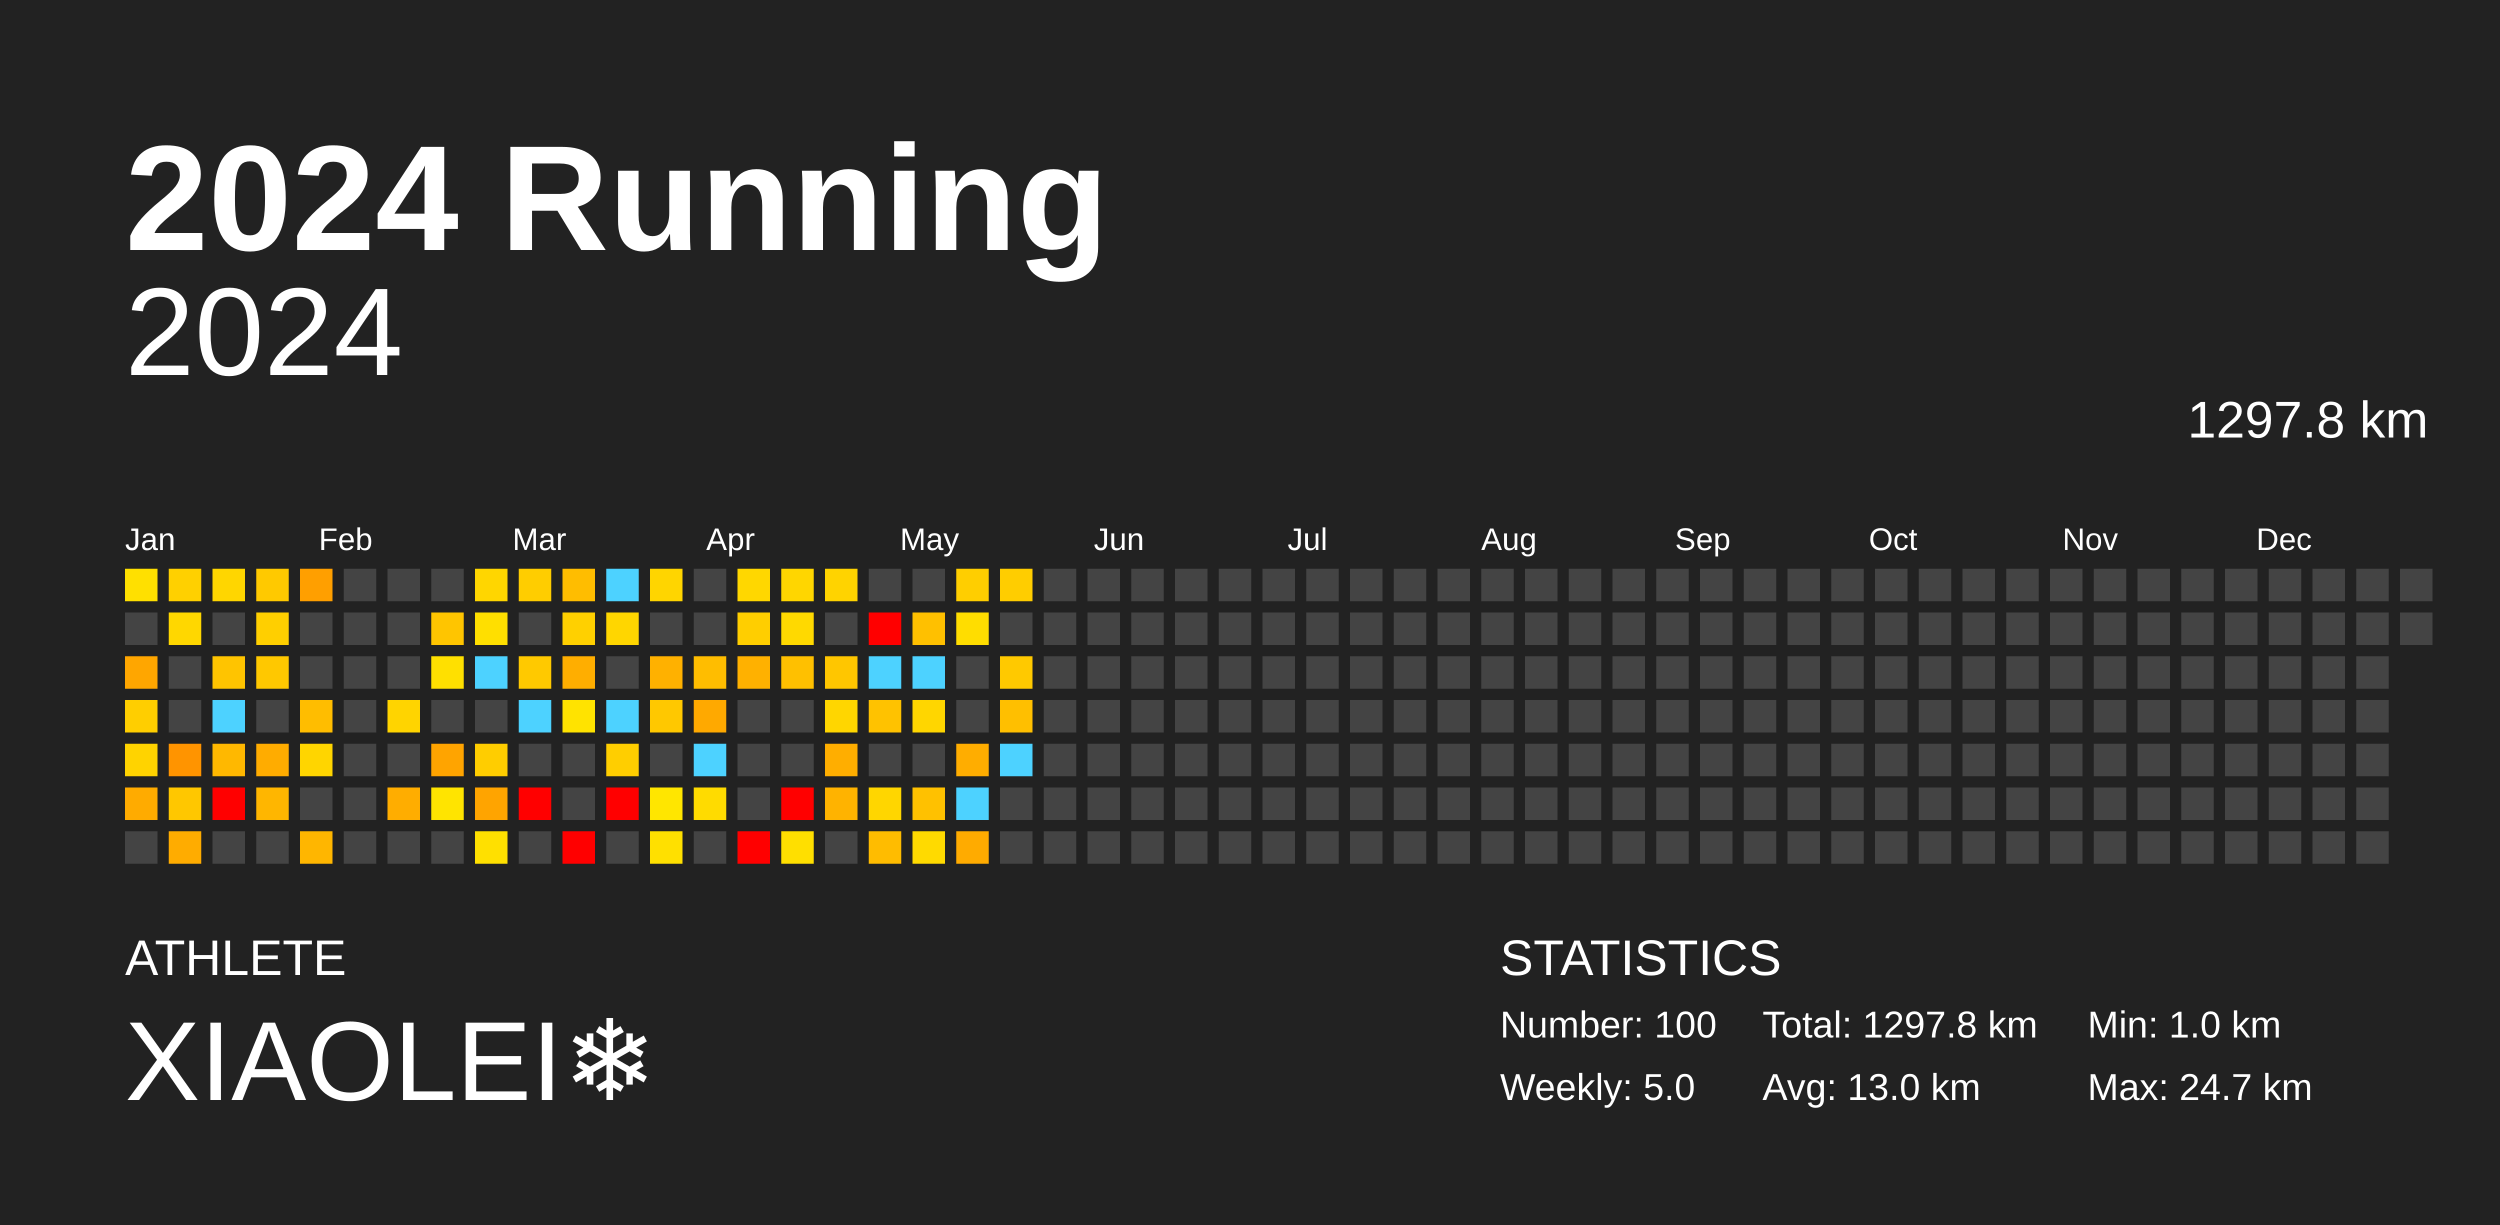
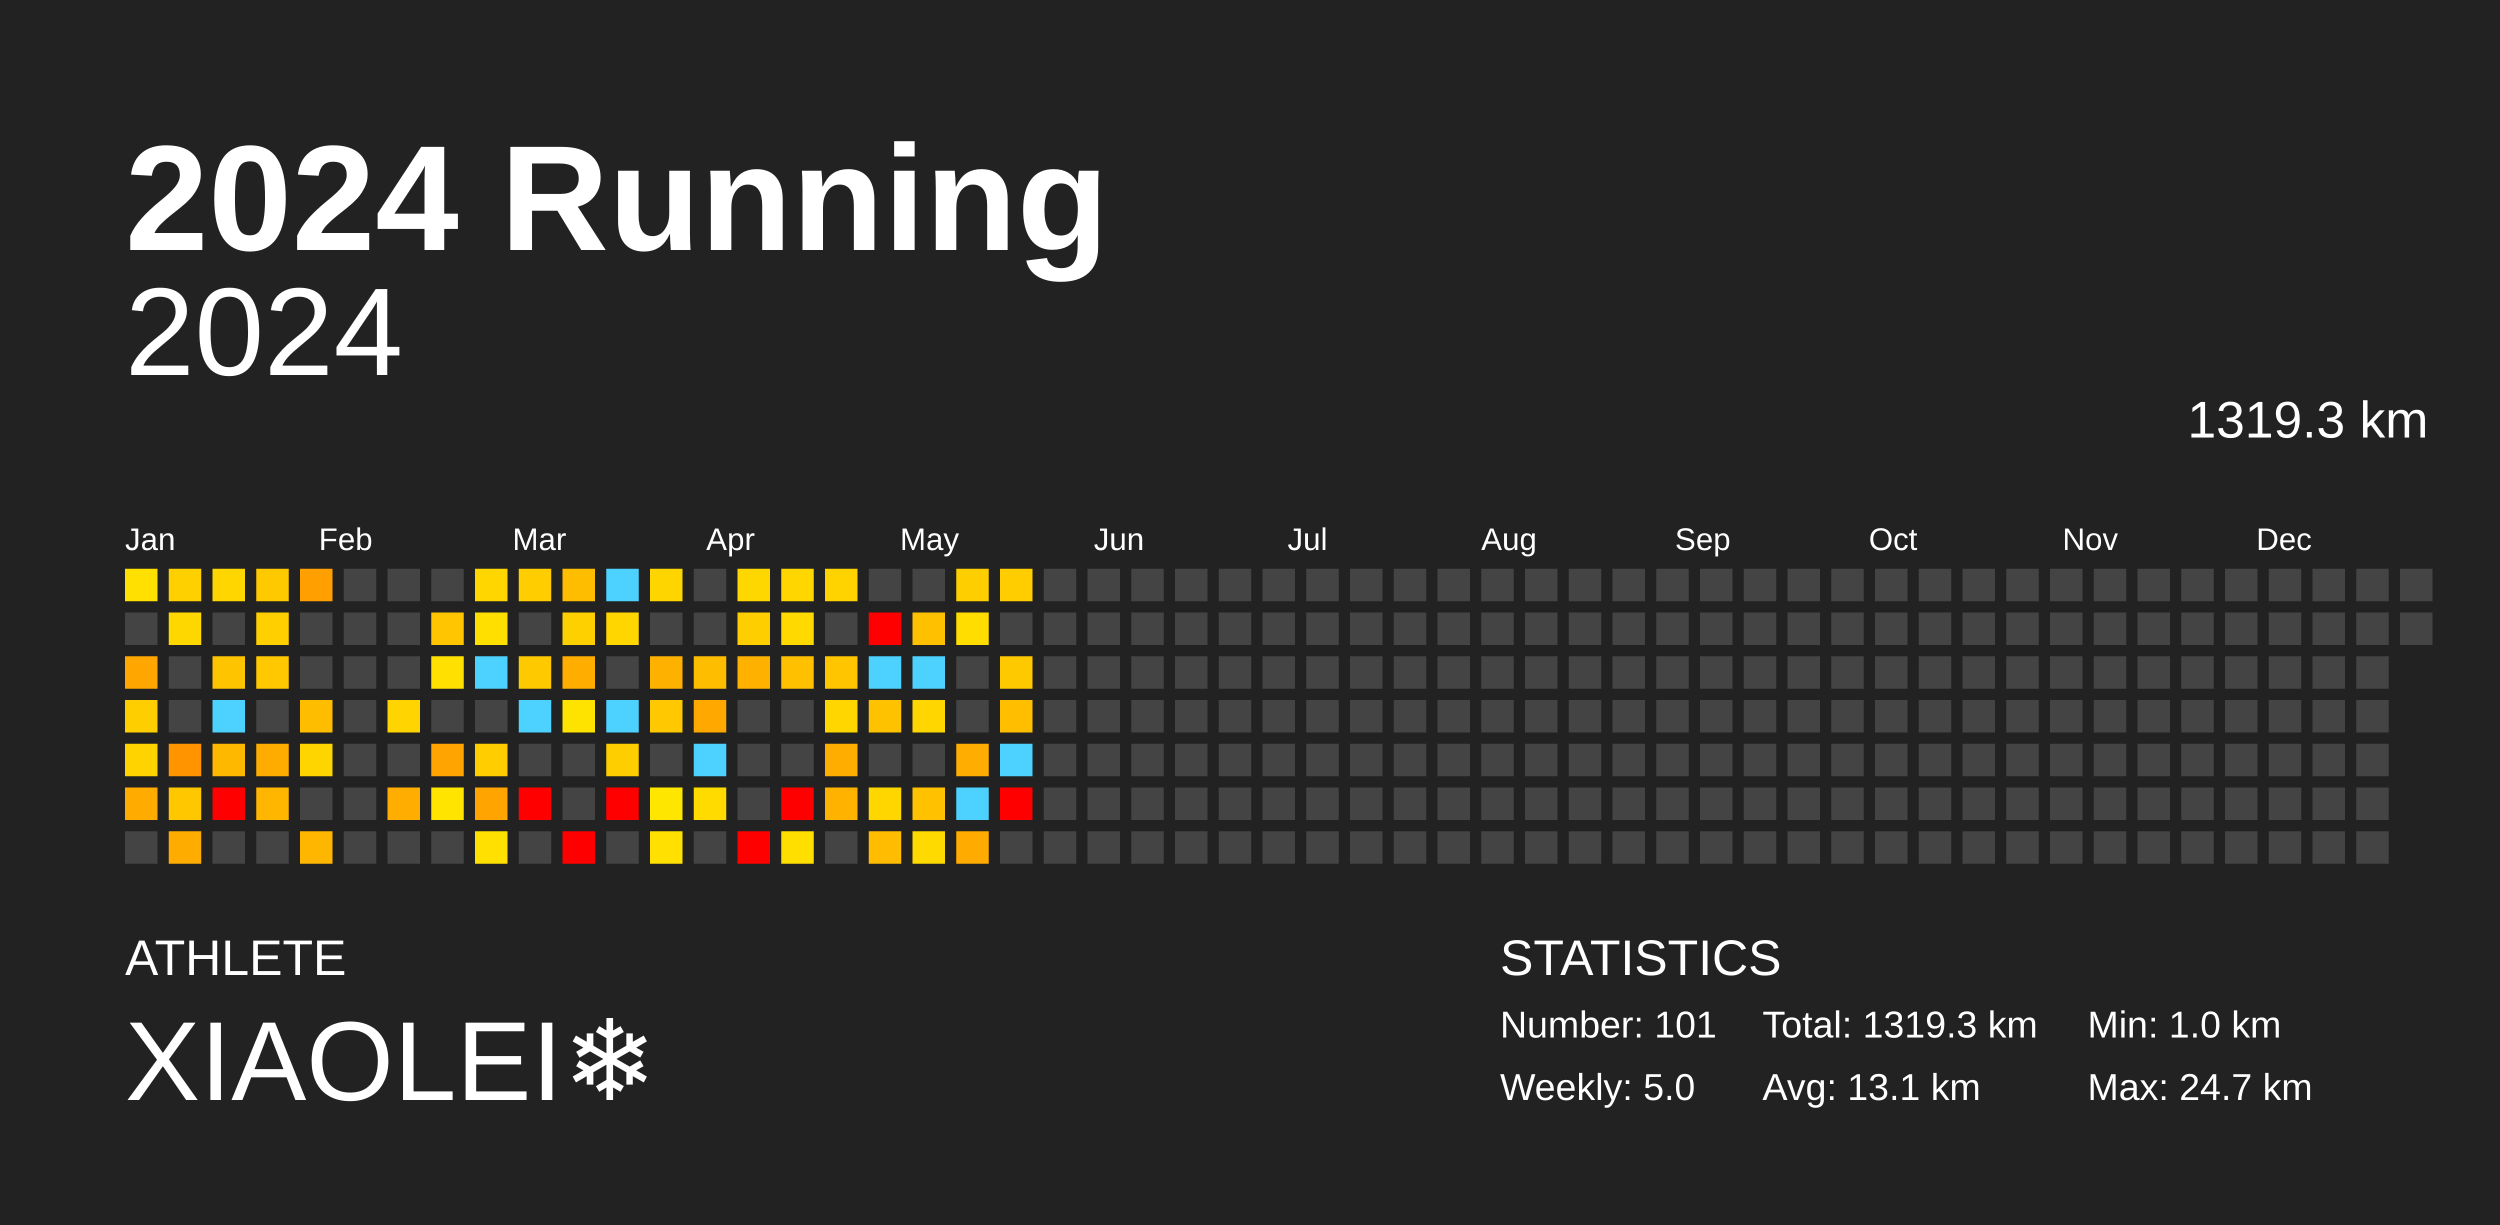
<svg xmlns="http://www.w3.org/2000/svg" baseProfile="full" height="98mm" version="1.1" viewBox="0,0,200,98" width="200mm">
  <defs />
  <rect fill="#222222" height="98" width="200" x="0" y="0" />
  <text fill="#FFFFFF" style="font-size:12px; font-family:Arial; font-weight:bold;" x="10" y="20">2024 Running</text>
  <text fill="#FFFFFF" style="font-size:4px; font-family:Arial" x="10" y="78">ATHLETE</text>
  <text fill="#FFFFFF" style="font-size:9px; font-family:Arial" x="10" y="88">XIAOLEI❄️</text>
  <text fill="#FFFFFF" style="font-size:4px; font-family:Arial" x="120" y="78">STATISTICS</text>
-   <text fill="#FFFFFF" style="font-size:3px; font-family:Arial" x="120" y="83">Number: 100</text>
+   <text fill="#FFFFFF" style="font-size:3px; font-family:Arial" x="120" y="83">Number: 101</text>
  <text fill="#FFFFFF" style="font-size:3px; font-family:Arial" x="120" y="88">Weekly: 5.0</text>
-   <text fill="#FFFFFF" style="font-size:3px; font-family:Arial" x="141" y="83">Total: 1297.8 km</text>
-   <text fill="#FFFFFF" style="font-size:3px; font-family:Arial" x="141" y="88">Avg: 13.0 km</text>
+   <text fill="#FFFFFF" style="font-size:3px; font-family:Arial" x="141" y="83">Total: 1319.3 km</text>
+   <text fill="#FFFFFF" style="font-size:3px; font-family:Arial" x="141" y="88">Avg: 13.1 km</text>
  <text fill="#FFFFFF" style="font-size:3px; font-family:Arial" x="167" y="83">Min: 1.0 km</text>
  <text fill="#FFFFFF" style="font-size:3px; font-family:Arial" x="167" y="88">Max: 24.7 km</text>
  <text alignment-baseline="hanging" fill="#FFFFFF" style="font-size:10.0px; font-family:Arial;" x="10" y="30">2024</text>
-   <text alignment-baseline="hanging" fill="#FFFFFF" style="font-size:4.125px; font-family:Arial;" x="175" y="35">1297.8 km</text>
+   <text alignment-baseline="hanging" fill="#FFFFFF" style="font-size:4.125px; font-family:Arial;" x="175" y="35">1319.3 km</text>
  <text fill="#FFFFFF" style="font-size:2.5px; font-family:Arial" x="10.0" y="44">Jan</text>
  <text fill="#FFFFFF" style="font-size:2.5px; font-family:Arial" x="25.5" y="44">Feb</text>
  <text fill="#FFFFFF" style="font-size:2.5px; font-family:Arial" x="41.0" y="44">Mar</text>
  <text fill="#FFFFFF" style="font-size:2.5px; font-family:Arial" x="56.5" y="44">Apr</text>
  <text fill="#FFFFFF" style="font-size:2.5px; font-family:Arial" x="72.0" y="44">May</text>
  <text fill="#FFFFFF" style="font-size:2.5px; font-family:Arial" x="87.5" y="44">Jun</text>
  <text fill="#FFFFFF" style="font-size:2.5px; font-family:Arial" x="103.0" y="44">Jul</text>
  <text fill="#FFFFFF" style="font-size:2.5px; font-family:Arial" x="118.5" y="44">Aug</text>
  <text fill="#FFFFFF" style="font-size:2.5px; font-family:Arial" x="134.0" y="44">Sep</text>
  <text fill="#FFFFFF" style="font-size:2.5px; font-family:Arial" x="149.5" y="44">Oct</text>
  <text fill="#FFFFFF" style="font-size:2.5px; font-family:Arial" x="165.0" y="44">Nov</text>
  <text fill="#FFFFFF" style="font-size:2.5px; font-family:Arial" x="180.5" y="44">Dec</text>
  <rect fill="#ffe000" height="2.6" width="2.6" x="10.0" y="45.5" />
  <rect fill="#444444" height="2.6" width="2.6" x="10.0" y="49.0" />
  <rect fill="#ffa600" height="2.6" width="2.6" x="10.0" y="52.5" />
  <rect fill="#ffce00" height="2.6" width="2.6" x="10.0" y="56.0" />
  <rect fill="#ffd300" height="2.6" width="2.6" x="10.0" y="59.5" />
  <rect fill="#ffab00" height="2.6" width="2.6" x="10.0" y="63.0" />
  <rect fill="#444444" height="2.6" width="2.6" x="10.0" y="66.5" />
  <rect fill="#ffd000" height="2.6" width="2.6" x="13.5" y="45.5" />
  <rect fill="#ffd700" height="2.6" width="2.6" x="13.5" y="49.0" />
  <rect fill="#444444" height="2.6" width="2.6" x="13.5" y="52.5" />
  <rect fill="#444444" height="2.6" width="2.6" x="13.5" y="56.0" />
  <rect fill="#ff9400" height="2.6" width="2.6" x="13.5" y="59.5" />
  <rect fill="#ffc700" height="2.6" width="2.6" x="13.5" y="63.0" />
  <rect fill="#ffac00" height="2.6" width="2.6" x="13.5" y="66.5" />
  <rect fill="#ffd600" height="2.6" width="2.6" x="17.0" y="45.5" />
  <rect fill="#444444" height="2.6" width="2.6" x="17.0" y="49.0" />
  <rect fill="#ffc400" height="2.6" width="2.6" x="17.0" y="52.5" />
  <rect fill="#4dd2ff" height="2.6" width="2.6" x="17.0" y="56.0" />
  <rect fill="#ffb800" height="2.6" width="2.6" x="17.0" y="59.5" />
  <rect fill="red" height="2.6" width="2.6" x="17.0" y="63.0" />
  <rect fill="#444444" height="2.6" width="2.6" x="17.0" y="66.5" />
  <rect fill="#ffc900" height="2.6" width="2.6" x="20.5" y="45.5" />
  <rect fill="#ffcf00" height="2.6" width="2.6" x="20.5" y="49.0" />
  <rect fill="#ffc800" height="2.6" width="2.6" x="20.5" y="52.5" />
  <rect fill="#444444" height="2.6" width="2.6" x="20.5" y="56.0" />
  <rect fill="#ffac00" height="2.6" width="2.6" x="20.5" y="59.5" />
  <rect fill="#ffb600" height="2.6" width="2.6" x="20.5" y="63.0" />
  <rect fill="#444444" height="2.6" width="2.6" x="20.5" y="66.5" />
  <rect fill="#ff9f00" height="2.6" width="2.6" x="24.0" y="45.5" />
  <rect fill="#444444" height="2.6" width="2.6" x="24.0" y="49.0" />
  <rect fill="#444444" height="2.6" width="2.6" x="24.0" y="52.5" />
  <rect fill="#ffbd00" height="2.6" width="2.6" x="24.0" y="56.0" />
  <rect fill="#ffd500" height="2.6" width="2.6" x="24.0" y="59.5" />
  <rect fill="#444444" height="2.6" width="2.6" x="24.0" y="63.0" />
  <rect fill="#ffb600" height="2.6" width="2.6" x="24.0" y="66.5" />
  <rect fill="#444444" height="2.6" width="2.6" x="27.5" y="45.5" />
  <rect fill="#444444" height="2.6" width="2.6" x="27.5" y="49.0" />
  <rect fill="#444444" height="2.6" width="2.6" x="27.5" y="52.5" />
  <rect fill="#444444" height="2.6" width="2.6" x="27.5" y="56.0" />
  <rect fill="#444444" height="2.6" width="2.6" x="27.5" y="59.5" />
  <rect fill="#444444" height="2.6" width="2.6" x="27.5" y="63.0" />
  <rect fill="#444444" height="2.6" width="2.6" x="27.5" y="66.5" />
  <rect fill="#444444" height="2.6" width="2.6" x="31.0" y="45.5" />
  <rect fill="#444444" height="2.6" width="2.6" x="31.0" y="49.0" />
  <rect fill="#444444" height="2.6" width="2.6" x="31.0" y="52.5" />
  <rect fill="#ffd400" height="2.6" width="2.6" x="31.0" y="56.0" />
  <rect fill="#444444" height="2.6" width="2.6" x="31.0" y="59.5" />
  <rect fill="#ffad00" height="2.6" width="2.6" x="31.0" y="63.0" />
  <rect fill="#444444" height="2.6" width="2.6" x="31.0" y="66.5" />
  <rect fill="#444444" height="2.6" width="2.6" x="34.5" y="45.5" />
  <rect fill="#ffc500" height="2.6" width="2.6" x="34.5" y="49.0" />
  <rect fill="#ffe000" height="2.6" width="2.6" x="34.5" y="52.5" />
  <rect fill="#444444" height="2.6" width="2.6" x="34.5" y="56.0" />
  <rect fill="#ffa400" height="2.6" width="2.6" x="34.5" y="59.5" />
  <rect fill="#ffe400" height="2.6" width="2.6" x="34.5" y="63.0" />
  <rect fill="#444444" height="2.6" width="2.6" x="34.5" y="66.5" />
  <rect fill="#ffd600" height="2.6" width="2.6" x="38.0" y="45.5" />
  <rect fill="#ffdf00" height="2.6" width="2.6" x="38.0" y="49.0" />
  <rect fill="#4dd2ff" height="2.6" width="2.6" x="38.0" y="52.5" />
  <rect fill="#444444" height="2.6" width="2.6" x="38.0" y="56.0" />
  <rect fill="#ffcd00" height="2.6" width="2.6" x="38.0" y="59.5" />
  <rect fill="#ffa400" height="2.6" width="2.6" x="38.0" y="63.0" />
  <rect fill="#ffe000" height="2.6" width="2.6" x="38.0" y="66.5" />
  <rect fill="#ffcd00" height="2.6" width="2.6" x="41.5" y="45.5" />
  <rect fill="#444444" height="2.6" width="2.6" x="41.5" y="49.0" />
  <rect fill="#ffc900" height="2.6" width="2.6" x="41.5" y="52.5" />
  <rect fill="#4dd2ff" height="2.6" width="2.6" x="41.5" y="56.0" />
  <rect fill="#444444" height="2.6" width="2.6" x="41.5" y="59.5" />
  <rect fill="red" height="2.6" width="2.6" x="41.5" y="63.0" />
  <rect fill="#444444" height="2.6" width="2.6" x="41.5" y="66.5" />
  <rect fill="#ffbd00" height="2.6" width="2.6" x="45.0" y="45.5" />
  <rect fill="#ffd000" height="2.6" width="2.6" x="45.0" y="49.0" />
  <rect fill="#ffae00" height="2.6" width="2.6" x="45.0" y="52.5" />
  <rect fill="#ffe300" height="2.6" width="2.6" x="45.0" y="56.0" />
  <rect fill="#444444" height="2.6" width="2.6" x="45.0" y="59.5" />
  <rect fill="#444444" height="2.6" width="2.6" x="45.0" y="63.0" />
  <rect fill="red" height="2.6" width="2.6" x="45.0" y="66.5" />
  <rect fill="#4dd2ff" height="2.6" width="2.6" x="48.5" y="45.5" />
  <rect fill="#ffd600" height="2.6" width="2.6" x="48.5" y="49.0" />
  <rect fill="#444444" height="2.6" width="2.6" x="48.5" y="52.5" />
  <rect fill="#4dd2ff" height="2.6" width="2.6" x="48.5" y="56.0" />
  <rect fill="#ffce00" height="2.6" width="2.6" x="48.5" y="59.5" />
  <rect fill="red" height="2.6" width="2.6" x="48.5" y="63.0" />
  <rect fill="#444444" height="2.6" width="2.6" x="48.5" y="66.5" />
  <rect fill="#ffd500" height="2.6" width="2.6" x="52.0" y="45.5" />
  <rect fill="#444444" height="2.6" width="2.6" x="52.0" y="49.0" />
  <rect fill="#ffb100" height="2.6" width="2.6" x="52.0" y="52.5" />
  <rect fill="#ffc800" height="2.6" width="2.6" x="52.0" y="56.0" />
  <rect fill="#444444" height="2.6" width="2.6" x="52.0" y="59.5" />
  <rect fill="#ffe600" height="2.6" width="2.6" x="52.0" y="63.0" />
  <rect fill="#ffe000" height="2.6" width="2.6" x="52.0" y="66.5" />
  <rect fill="#444444" height="2.6" width="2.6" x="55.5" y="45.5" />
  <rect fill="#444444" height="2.6" width="2.6" x="55.5" y="49.0" />
  <rect fill="#ffbd00" height="2.6" width="2.6" x="55.5" y="52.5" />
  <rect fill="#ffa900" height="2.6" width="2.6" x="55.5" y="56.0" />
  <rect fill="#4dd2ff" height="2.6" width="2.6" x="55.5" y="59.5" />
  <rect fill="#ffdb00" height="2.6" width="2.6" x="55.5" y="63.0" />
  <rect fill="#444444" height="2.6" width="2.6" x="55.5" y="66.5" />
  <rect fill="#ffd700" height="2.6" width="2.6" x="59.0" y="45.5" />
  <rect fill="#ffce00" height="2.6" width="2.6" x="59.0" y="49.0" />
  <rect fill="#ffb100" height="2.6" width="2.6" x="59.0" y="52.5" />
  <rect fill="#444444" height="2.6" width="2.6" x="59.0" y="56.0" />
  <rect fill="#444444" height="2.6" width="2.6" x="59.0" y="59.5" />
  <rect fill="#444444" height="2.6" width="2.6" x="59.0" y="63.0" />
  <rect fill="red" height="2.6" width="2.6" x="59.0" y="66.5" />
  <rect fill="#ffd600" height="2.6" width="2.6" x="62.5" y="45.5" />
  <rect fill="#ffd900" height="2.6" width="2.6" x="62.5" y="49.0" />
  <rect fill="#ffc000" height="2.6" width="2.6" x="62.5" y="52.5" />
  <rect fill="#444444" height="2.6" width="2.6" x="62.5" y="56.0" />
  <rect fill="#444444" height="2.6" width="2.6" x="62.5" y="59.5" />
  <rect fill="red" height="2.6" width="2.6" x="62.5" y="63.0" />
  <rect fill="#ffdf00" height="2.6" width="2.6" x="62.5" y="66.5" />
  <rect fill="#ffd300" height="2.6" width="2.6" x="66.0" y="45.5" />
  <rect fill="#444444" height="2.6" width="2.6" x="66.0" y="49.0" />
  <rect fill="#ffc600" height="2.6" width="2.6" x="66.0" y="52.5" />
  <rect fill="#ffd600" height="2.6" width="2.6" x="66.0" y="56.0" />
  <rect fill="#ffae00" height="2.6" width="2.6" x="66.0" y="59.5" />
  <rect fill="#ffb300" height="2.6" width="2.6" x="66.0" y="63.0" />
  <rect fill="#444444" height="2.6" width="2.6" x="66.0" y="66.5" />
  <rect fill="#444444" height="2.6" width="2.6" x="69.5" y="45.5" />
  <rect fill="red" height="2.6" width="2.6" x="69.5" y="49.0" />
  <rect fill="#4dd2ff" height="2.6" width="2.6" x="69.5" y="52.5" />
  <rect fill="#ffc200" height="2.6" width="2.6" x="69.5" y="56.0" />
  <rect fill="#444444" height="2.6" width="2.6" x="69.5" y="59.5" />
  <rect fill="#ffd600" height="2.6" width="2.6" x="69.5" y="63.0" />
  <rect fill="#ffbc00" height="2.6" width="2.6" x="69.5" y="66.5" />
  <rect fill="#444444" height="2.6" width="2.6" x="73.0" y="45.5" />
  <rect fill="#ffc000" height="2.6" width="2.6" x="73.0" y="49.0" />
  <rect fill="#4dd2ff" height="2.6" width="2.6" x="73.0" y="52.5" />
  <rect fill="#ffd600" height="2.6" width="2.6" x="73.0" y="56.0" />
  <rect fill="#444444" height="2.6" width="2.6" x="73.0" y="59.5" />
  <rect fill="#ffc100" height="2.6" width="2.6" x="73.0" y="63.0" />
  <rect fill="#ffda00" height="2.6" width="2.6" x="73.0" y="66.5" />
  <rect fill="#ffce00" height="2.6" width="2.6" x="76.5" y="45.5" />
  <rect fill="#ffdd00" height="2.6" width="2.6" x="76.5" y="49.0" />
  <rect fill="#444444" height="2.6" width="2.6" x="76.5" y="52.5" />
  <rect fill="#444444" height="2.6" width="2.6" x="76.5" y="56.0" />
  <rect fill="#ffad00" height="2.6" width="2.6" x="76.5" y="59.5" />
  <rect fill="#4dd2ff" height="2.6" width="2.6" x="76.5" y="63.0" />
  <rect fill="#ffab00" height="2.6" width="2.6" x="76.5" y="66.5" />
  <rect fill="#ffcd00" height="2.6" width="2.6" x="80.0" y="45.5" />
  <rect fill="#444444" height="2.6" width="2.6" x="80.0" y="49.0" />
  <rect fill="#ffc900" height="2.6" width="2.6" x="80.0" y="52.5" />
  <rect fill="#ffbf00" height="2.6" width="2.6" x="80.0" y="56.0" />
  <rect fill="#4dd2ff" height="2.6" width="2.6" x="80.0" y="59.5" />
-   <rect fill="#444444" height="2.6" width="2.6" x="80.0" y="63.0" />
+   <rect fill="red" height="2.6" width="2.6" x="80.0" y="63.0" />
  <rect fill="#444444" height="2.6" width="2.6" x="80.0" y="66.5" />
  <rect fill="#444444" height="2.6" width="2.6" x="83.5" y="45.5" />
  <rect fill="#444444" height="2.6" width="2.6" x="83.5" y="49.0" />
  <rect fill="#444444" height="2.6" width="2.6" x="83.5" y="52.5" />
  <rect fill="#444444" height="2.6" width="2.6" x="83.5" y="56.0" />
  <rect fill="#444444" height="2.6" width="2.6" x="83.5" y="59.5" />
  <rect fill="#444444" height="2.6" width="2.6" x="83.5" y="63.0" />
  <rect fill="#444444" height="2.6" width="2.6" x="83.5" y="66.5" />
  <rect fill="#444444" height="2.6" width="2.6" x="87.0" y="45.5" />
  <rect fill="#444444" height="2.6" width="2.6" x="87.0" y="49.0" />
  <rect fill="#444444" height="2.6" width="2.6" x="87.0" y="52.5" />
  <rect fill="#444444" height="2.6" width="2.6" x="87.0" y="56.0" />
  <rect fill="#444444" height="2.6" width="2.6" x="87.0" y="59.5" />
  <rect fill="#444444" height="2.6" width="2.6" x="87.0" y="63.0" />
  <rect fill="#444444" height="2.6" width="2.6" x="87.0" y="66.5" />
  <rect fill="#444444" height="2.6" width="2.6" x="90.5" y="45.5" />
  <rect fill="#444444" height="2.6" width="2.6" x="90.5" y="49.0" />
  <rect fill="#444444" height="2.6" width="2.6" x="90.5" y="52.5" />
  <rect fill="#444444" height="2.6" width="2.6" x="90.5" y="56.0" />
  <rect fill="#444444" height="2.6" width="2.6" x="90.5" y="59.5" />
  <rect fill="#444444" height="2.6" width="2.6" x="90.5" y="63.0" />
  <rect fill="#444444" height="2.6" width="2.6" x="90.5" y="66.5" />
  <rect fill="#444444" height="2.6" width="2.6" x="94.0" y="45.5" />
  <rect fill="#444444" height="2.6" width="2.6" x="94.0" y="49.0" />
  <rect fill="#444444" height="2.6" width="2.6" x="94.0" y="52.5" />
  <rect fill="#444444" height="2.6" width="2.6" x="94.0" y="56.0" />
  <rect fill="#444444" height="2.6" width="2.6" x="94.0" y="59.5" />
  <rect fill="#444444" height="2.6" width="2.6" x="94.0" y="63.0" />
  <rect fill="#444444" height="2.6" width="2.6" x="94.0" y="66.5" />
  <rect fill="#444444" height="2.6" width="2.6" x="97.5" y="45.5" />
  <rect fill="#444444" height="2.6" width="2.6" x="97.5" y="49.0" />
  <rect fill="#444444" height="2.6" width="2.6" x="97.5" y="52.5" />
  <rect fill="#444444" height="2.6" width="2.6" x="97.5" y="56.0" />
  <rect fill="#444444" height="2.6" width="2.6" x="97.5" y="59.5" />
  <rect fill="#444444" height="2.6" width="2.6" x="97.5" y="63.0" />
  <rect fill="#444444" height="2.6" width="2.6" x="97.5" y="66.5" />
  <rect fill="#444444" height="2.6" width="2.6" x="101.0" y="45.5" />
  <rect fill="#444444" height="2.6" width="2.6" x="101.0" y="49.0" />
  <rect fill="#444444" height="2.6" width="2.6" x="101.0" y="52.5" />
  <rect fill="#444444" height="2.6" width="2.6" x="101.0" y="56.0" />
  <rect fill="#444444" height="2.6" width="2.6" x="101.0" y="59.5" />
  <rect fill="#444444" height="2.6" width="2.6" x="101.0" y="63.0" />
  <rect fill="#444444" height="2.6" width="2.6" x="101.0" y="66.5" />
  <rect fill="#444444" height="2.6" width="2.6" x="104.5" y="45.5" />
  <rect fill="#444444" height="2.6" width="2.6" x="104.5" y="49.0" />
  <rect fill="#444444" height="2.6" width="2.6" x="104.5" y="52.5" />
  <rect fill="#444444" height="2.6" width="2.6" x="104.5" y="56.0" />
  <rect fill="#444444" height="2.6" width="2.6" x="104.5" y="59.5" />
  <rect fill="#444444" height="2.6" width="2.6" x="104.5" y="63.0" />
  <rect fill="#444444" height="2.6" width="2.6" x="104.5" y="66.5" />
  <rect fill="#444444" height="2.6" width="2.6" x="108.0" y="45.5" />
  <rect fill="#444444" height="2.6" width="2.6" x="108.0" y="49.0" />
  <rect fill="#444444" height="2.6" width="2.6" x="108.0" y="52.5" />
  <rect fill="#444444" height="2.6" width="2.6" x="108.0" y="56.0" />
  <rect fill="#444444" height="2.6" width="2.6" x="108.0" y="59.5" />
  <rect fill="#444444" height="2.6" width="2.6" x="108.0" y="63.0" />
  <rect fill="#444444" height="2.6" width="2.6" x="108.0" y="66.5" />
  <rect fill="#444444" height="2.6" width="2.6" x="111.5" y="45.5" />
  <rect fill="#444444" height="2.6" width="2.6" x="111.5" y="49.0" />
  <rect fill="#444444" height="2.6" width="2.6" x="111.5" y="52.5" />
  <rect fill="#444444" height="2.6" width="2.6" x="111.5" y="56.0" />
  <rect fill="#444444" height="2.6" width="2.6" x="111.5" y="59.5" />
  <rect fill="#444444" height="2.6" width="2.6" x="111.5" y="63.0" />
  <rect fill="#444444" height="2.6" width="2.6" x="111.5" y="66.5" />
  <rect fill="#444444" height="2.6" width="2.6" x="115.0" y="45.5" />
  <rect fill="#444444" height="2.6" width="2.6" x="115.0" y="49.0" />
  <rect fill="#444444" height="2.6" width="2.6" x="115.0" y="52.5" />
  <rect fill="#444444" height="2.6" width="2.6" x="115.0" y="56.0" />
  <rect fill="#444444" height="2.6" width="2.6" x="115.0" y="59.5" />
  <rect fill="#444444" height="2.6" width="2.6" x="115.0" y="63.0" />
  <rect fill="#444444" height="2.6" width="2.6" x="115.0" y="66.5" />
  <rect fill="#444444" height="2.6" width="2.6" x="118.5" y="45.5" />
  <rect fill="#444444" height="2.6" width="2.6" x="118.5" y="49.0" />
  <rect fill="#444444" height="2.6" width="2.6" x="118.5" y="52.5" />
  <rect fill="#444444" height="2.6" width="2.6" x="118.5" y="56.0" />
  <rect fill="#444444" height="2.6" width="2.6" x="118.5" y="59.5" />
  <rect fill="#444444" height="2.6" width="2.6" x="118.5" y="63.0" />
  <rect fill="#444444" height="2.6" width="2.6" x="118.5" y="66.5" />
  <rect fill="#444444" height="2.6" width="2.6" x="122.0" y="45.5" />
  <rect fill="#444444" height="2.6" width="2.6" x="122.0" y="49.0" />
  <rect fill="#444444" height="2.6" width="2.6" x="122.0" y="52.5" />
  <rect fill="#444444" height="2.6" width="2.6" x="122.0" y="56.0" />
  <rect fill="#444444" height="2.6" width="2.6" x="122.0" y="59.5" />
  <rect fill="#444444" height="2.6" width="2.6" x="122.0" y="63.0" />
  <rect fill="#444444" height="2.6" width="2.6" x="122.0" y="66.5" />
  <rect fill="#444444" height="2.6" width="2.6" x="125.5" y="45.5" />
  <rect fill="#444444" height="2.6" width="2.6" x="125.5" y="49.0" />
  <rect fill="#444444" height="2.6" width="2.6" x="125.5" y="52.5" />
  <rect fill="#444444" height="2.6" width="2.6" x="125.5" y="56.0" />
  <rect fill="#444444" height="2.6" width="2.6" x="125.5" y="59.5" />
  <rect fill="#444444" height="2.6" width="2.6" x="125.5" y="63.0" />
  <rect fill="#444444" height="2.6" width="2.6" x="125.5" y="66.5" />
  <rect fill="#444444" height="2.6" width="2.6" x="129.0" y="45.5" />
  <rect fill="#444444" height="2.6" width="2.6" x="129.0" y="49.0" />
  <rect fill="#444444" height="2.6" width="2.6" x="129.0" y="52.5" />
  <rect fill="#444444" height="2.6" width="2.6" x="129.0" y="56.0" />
  <rect fill="#444444" height="2.6" width="2.6" x="129.0" y="59.5" />
  <rect fill="#444444" height="2.6" width="2.6" x="129.0" y="63.0" />
  <rect fill="#444444" height="2.6" width="2.6" x="129.0" y="66.5" />
  <rect fill="#444444" height="2.6" width="2.6" x="132.5" y="45.5" />
  <rect fill="#444444" height="2.6" width="2.6" x="132.5" y="49.0" />
  <rect fill="#444444" height="2.6" width="2.6" x="132.5" y="52.5" />
  <rect fill="#444444" height="2.6" width="2.6" x="132.5" y="56.0" />
  <rect fill="#444444" height="2.6" width="2.6" x="132.5" y="59.5" />
  <rect fill="#444444" height="2.6" width="2.6" x="132.5" y="63.0" />
  <rect fill="#444444" height="2.6" width="2.6" x="132.5" y="66.5" />
  <rect fill="#444444" height="2.6" width="2.6" x="136.0" y="45.5" />
  <rect fill="#444444" height="2.6" width="2.6" x="136.0" y="49.0" />
  <rect fill="#444444" height="2.6" width="2.6" x="136.0" y="52.5" />
  <rect fill="#444444" height="2.6" width="2.6" x="136.0" y="56.0" />
  <rect fill="#444444" height="2.6" width="2.6" x="136.0" y="59.5" />
  <rect fill="#444444" height="2.6" width="2.6" x="136.0" y="63.0" />
  <rect fill="#444444" height="2.6" width="2.6" x="136.0" y="66.5" />
  <rect fill="#444444" height="2.6" width="2.6" x="139.5" y="45.5" />
  <rect fill="#444444" height="2.6" width="2.6" x="139.5" y="49.0" />
  <rect fill="#444444" height="2.6" width="2.6" x="139.5" y="52.5" />
  <rect fill="#444444" height="2.6" width="2.6" x="139.5" y="56.0" />
  <rect fill="#444444" height="2.6" width="2.6" x="139.5" y="59.5" />
  <rect fill="#444444" height="2.6" width="2.6" x="139.5" y="63.0" />
  <rect fill="#444444" height="2.6" width="2.6" x="139.5" y="66.5" />
  <rect fill="#444444" height="2.6" width="2.6" x="143.0" y="45.5" />
  <rect fill="#444444" height="2.6" width="2.6" x="143.0" y="49.0" />
  <rect fill="#444444" height="2.6" width="2.6" x="143.0" y="52.5" />
  <rect fill="#444444" height="2.6" width="2.6" x="143.0" y="56.0" />
  <rect fill="#444444" height="2.6" width="2.6" x="143.0" y="59.5" />
  <rect fill="#444444" height="2.6" width="2.6" x="143.0" y="63.0" />
  <rect fill="#444444" height="2.6" width="2.6" x="143.0" y="66.5" />
  <rect fill="#444444" height="2.6" width="2.6" x="146.5" y="45.5" />
  <rect fill="#444444" height="2.6" width="2.6" x="146.5" y="49.0" />
  <rect fill="#444444" height="2.6" width="2.6" x="146.5" y="52.5" />
  <rect fill="#444444" height="2.6" width="2.6" x="146.5" y="56.0" />
  <rect fill="#444444" height="2.6" width="2.6" x="146.5" y="59.5" />
  <rect fill="#444444" height="2.6" width="2.6" x="146.5" y="63.0" />
  <rect fill="#444444" height="2.6" width="2.6" x="146.5" y="66.5" />
  <rect fill="#444444" height="2.6" width="2.6" x="150.0" y="45.5" />
  <rect fill="#444444" height="2.6" width="2.6" x="150.0" y="49.0" />
  <rect fill="#444444" height="2.6" width="2.6" x="150.0" y="52.5" />
  <rect fill="#444444" height="2.6" width="2.6" x="150.0" y="56.0" />
  <rect fill="#444444" height="2.6" width="2.6" x="150.0" y="59.5" />
  <rect fill="#444444" height="2.6" width="2.6" x="150.0" y="63.0" />
  <rect fill="#444444" height="2.6" width="2.6" x="150.0" y="66.5" />
  <rect fill="#444444" height="2.6" width="2.6" x="153.5" y="45.5" />
  <rect fill="#444444" height="2.6" width="2.6" x="153.5" y="49.0" />
  <rect fill="#444444" height="2.6" width="2.6" x="153.5" y="52.5" />
  <rect fill="#444444" height="2.6" width="2.6" x="153.5" y="56.0" />
  <rect fill="#444444" height="2.6" width="2.6" x="153.5" y="59.5" />
  <rect fill="#444444" height="2.6" width="2.6" x="153.5" y="63.0" />
  <rect fill="#444444" height="2.6" width="2.6" x="153.5" y="66.5" />
  <rect fill="#444444" height="2.6" width="2.6" x="157.0" y="45.5" />
  <rect fill="#444444" height="2.6" width="2.6" x="157.0" y="49.0" />
  <rect fill="#444444" height="2.6" width="2.6" x="157.0" y="52.5" />
  <rect fill="#444444" height="2.6" width="2.6" x="157.0" y="56.0" />
  <rect fill="#444444" height="2.6" width="2.6" x="157.0" y="59.5" />
  <rect fill="#444444" height="2.6" width="2.6" x="157.0" y="63.0" />
  <rect fill="#444444" height="2.6" width="2.6" x="157.0" y="66.5" />
  <rect fill="#444444" height="2.6" width="2.6" x="160.5" y="45.5" />
  <rect fill="#444444" height="2.6" width="2.6" x="160.5" y="49.0" />
  <rect fill="#444444" height="2.6" width="2.6" x="160.5" y="52.5" />
  <rect fill="#444444" height="2.6" width="2.6" x="160.5" y="56.0" />
  <rect fill="#444444" height="2.6" width="2.6" x="160.5" y="59.5" />
  <rect fill="#444444" height="2.6" width="2.6" x="160.5" y="63.0" />
  <rect fill="#444444" height="2.6" width="2.6" x="160.5" y="66.5" />
  <rect fill="#444444" height="2.6" width="2.6" x="164.0" y="45.5" />
  <rect fill="#444444" height="2.6" width="2.6" x="164.0" y="49.0" />
  <rect fill="#444444" height="2.6" width="2.6" x="164.0" y="52.5" />
  <rect fill="#444444" height="2.6" width="2.6" x="164.0" y="56.0" />
  <rect fill="#444444" height="2.6" width="2.6" x="164.0" y="59.5" />
  <rect fill="#444444" height="2.6" width="2.6" x="164.0" y="63.0" />
  <rect fill="#444444" height="2.6" width="2.6" x="164.0" y="66.5" />
  <rect fill="#444444" height="2.6" width="2.6" x="167.5" y="45.5" />
  <rect fill="#444444" height="2.6" width="2.6" x="167.5" y="49.0" />
  <rect fill="#444444" height="2.6" width="2.6" x="167.5" y="52.5" />
  <rect fill="#444444" height="2.6" width="2.6" x="167.5" y="56.0" />
  <rect fill="#444444" height="2.6" width="2.6" x="167.5" y="59.5" />
  <rect fill="#444444" height="2.6" width="2.6" x="167.5" y="63.0" />
  <rect fill="#444444" height="2.6" width="2.6" x="167.5" y="66.5" />
  <rect fill="#444444" height="2.6" width="2.6" x="171.0" y="45.5" />
  <rect fill="#444444" height="2.6" width="2.6" x="171.0" y="49.0" />
  <rect fill="#444444" height="2.6" width="2.6" x="171.0" y="52.5" />
  <rect fill="#444444" height="2.6" width="2.6" x="171.0" y="56.0" />
  <rect fill="#444444" height="2.6" width="2.6" x="171.0" y="59.5" />
  <rect fill="#444444" height="2.6" width="2.6" x="171.0" y="63.0" />
  <rect fill="#444444" height="2.6" width="2.6" x="171.0" y="66.5" />
  <rect fill="#444444" height="2.6" width="2.6" x="174.5" y="45.5" />
  <rect fill="#444444" height="2.6" width="2.6" x="174.5" y="49.0" />
  <rect fill="#444444" height="2.6" width="2.6" x="174.5" y="52.5" />
  <rect fill="#444444" height="2.6" width="2.6" x="174.5" y="56.0" />
  <rect fill="#444444" height="2.6" width="2.6" x="174.5" y="59.5" />
  <rect fill="#444444" height="2.6" width="2.6" x="174.5" y="63.0" />
  <rect fill="#444444" height="2.6" width="2.6" x="174.5" y="66.5" />
  <rect fill="#444444" height="2.6" width="2.6" x="178.0" y="45.5" />
  <rect fill="#444444" height="2.6" width="2.6" x="178.0" y="49.0" />
  <rect fill="#444444" height="2.6" width="2.6" x="178.0" y="52.5" />
  <rect fill="#444444" height="2.6" width="2.6" x="178.0" y="56.0" />
  <rect fill="#444444" height="2.6" width="2.6" x="178.0" y="59.5" />
  <rect fill="#444444" height="2.6" width="2.6" x="178.0" y="63.0" />
  <rect fill="#444444" height="2.6" width="2.6" x="178.0" y="66.5" />
  <rect fill="#444444" height="2.6" width="2.6" x="181.5" y="45.5" />
  <rect fill="#444444" height="2.6" width="2.6" x="181.5" y="49.0" />
  <rect fill="#444444" height="2.6" width="2.6" x="181.5" y="52.5" />
  <rect fill="#444444" height="2.6" width="2.6" x="181.5" y="56.0" />
  <rect fill="#444444" height="2.6" width="2.6" x="181.5" y="59.5" />
  <rect fill="#444444" height="2.6" width="2.6" x="181.5" y="63.0" />
  <rect fill="#444444" height="2.6" width="2.6" x="181.5" y="66.5" />
  <rect fill="#444444" height="2.6" width="2.6" x="185.0" y="45.5" />
  <rect fill="#444444" height="2.6" width="2.6" x="185.0" y="49.0" />
  <rect fill="#444444" height="2.6" width="2.6" x="185.0" y="52.5" />
  <rect fill="#444444" height="2.6" width="2.6" x="185.0" y="56.0" />
  <rect fill="#444444" height="2.6" width="2.6" x="185.0" y="59.5" />
  <rect fill="#444444" height="2.6" width="2.6" x="185.0" y="63.0" />
  <rect fill="#444444" height="2.6" width="2.6" x="185.0" y="66.5" />
  <rect fill="#444444" height="2.6" width="2.6" x="188.5" y="45.5" />
  <rect fill="#444444" height="2.6" width="2.6" x="188.5" y="49.0" />
  <rect fill="#444444" height="2.6" width="2.6" x="188.5" y="52.5" />
  <rect fill="#444444" height="2.6" width="2.6" x="188.5" y="56.0" />
  <rect fill="#444444" height="2.6" width="2.6" x="188.5" y="59.5" />
  <rect fill="#444444" height="2.6" width="2.6" x="188.5" y="63.0" />
  <rect fill="#444444" height="2.6" width="2.6" x="188.5" y="66.5" />
  <rect fill="#444444" height="2.6" width="2.6" x="192.0" y="45.5" />
  <rect fill="#444444" height="2.6" width="2.6" x="192.0" y="49.0" />
</svg>
